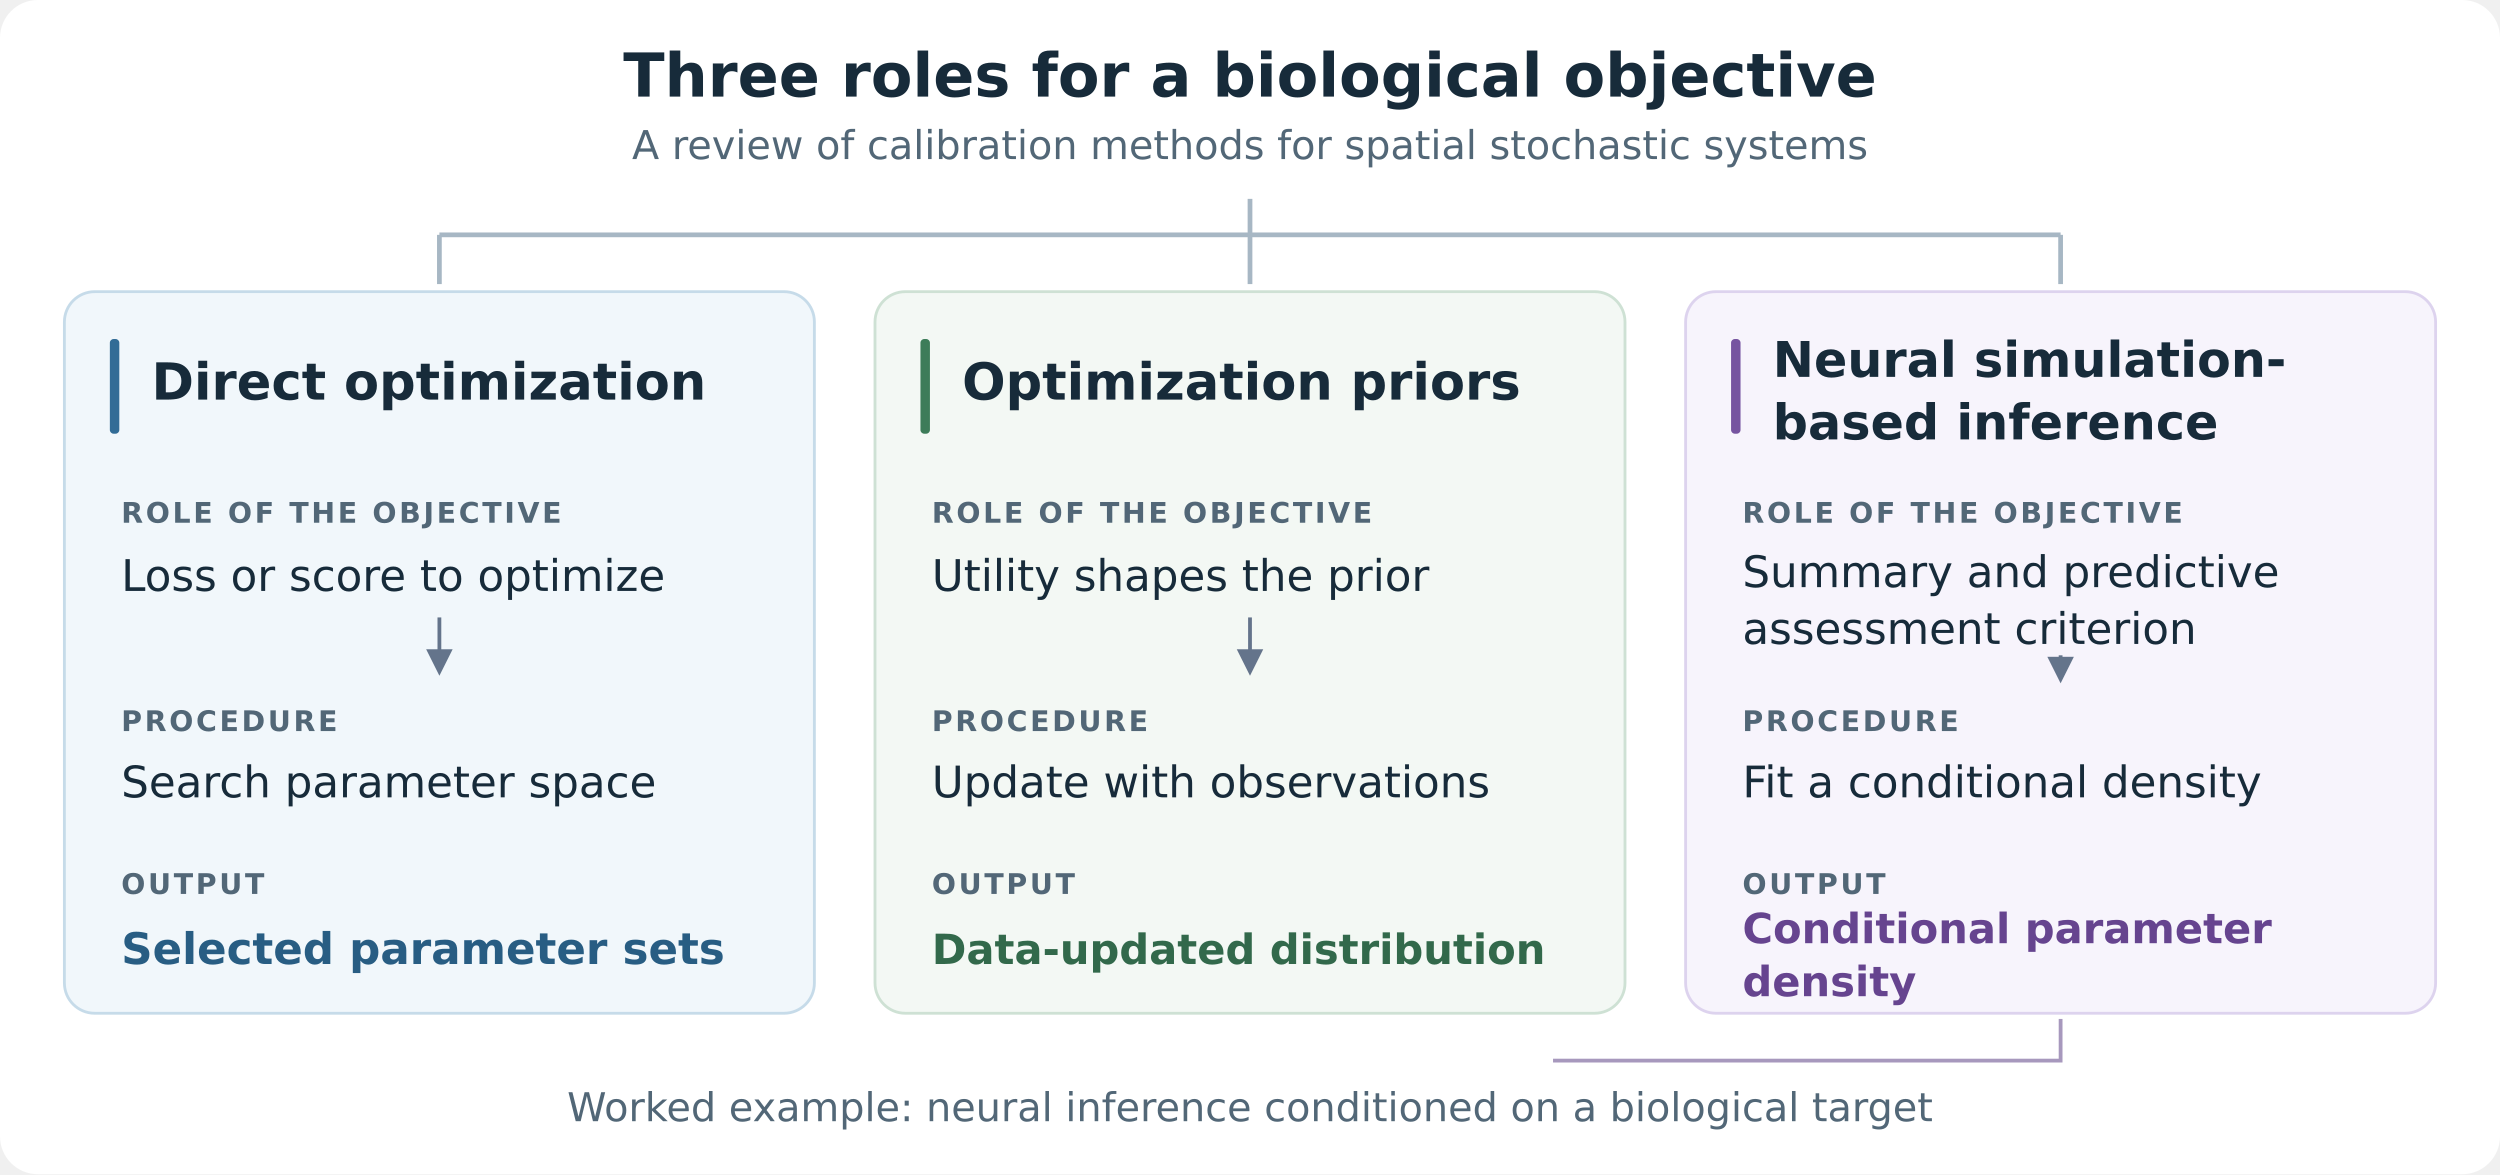
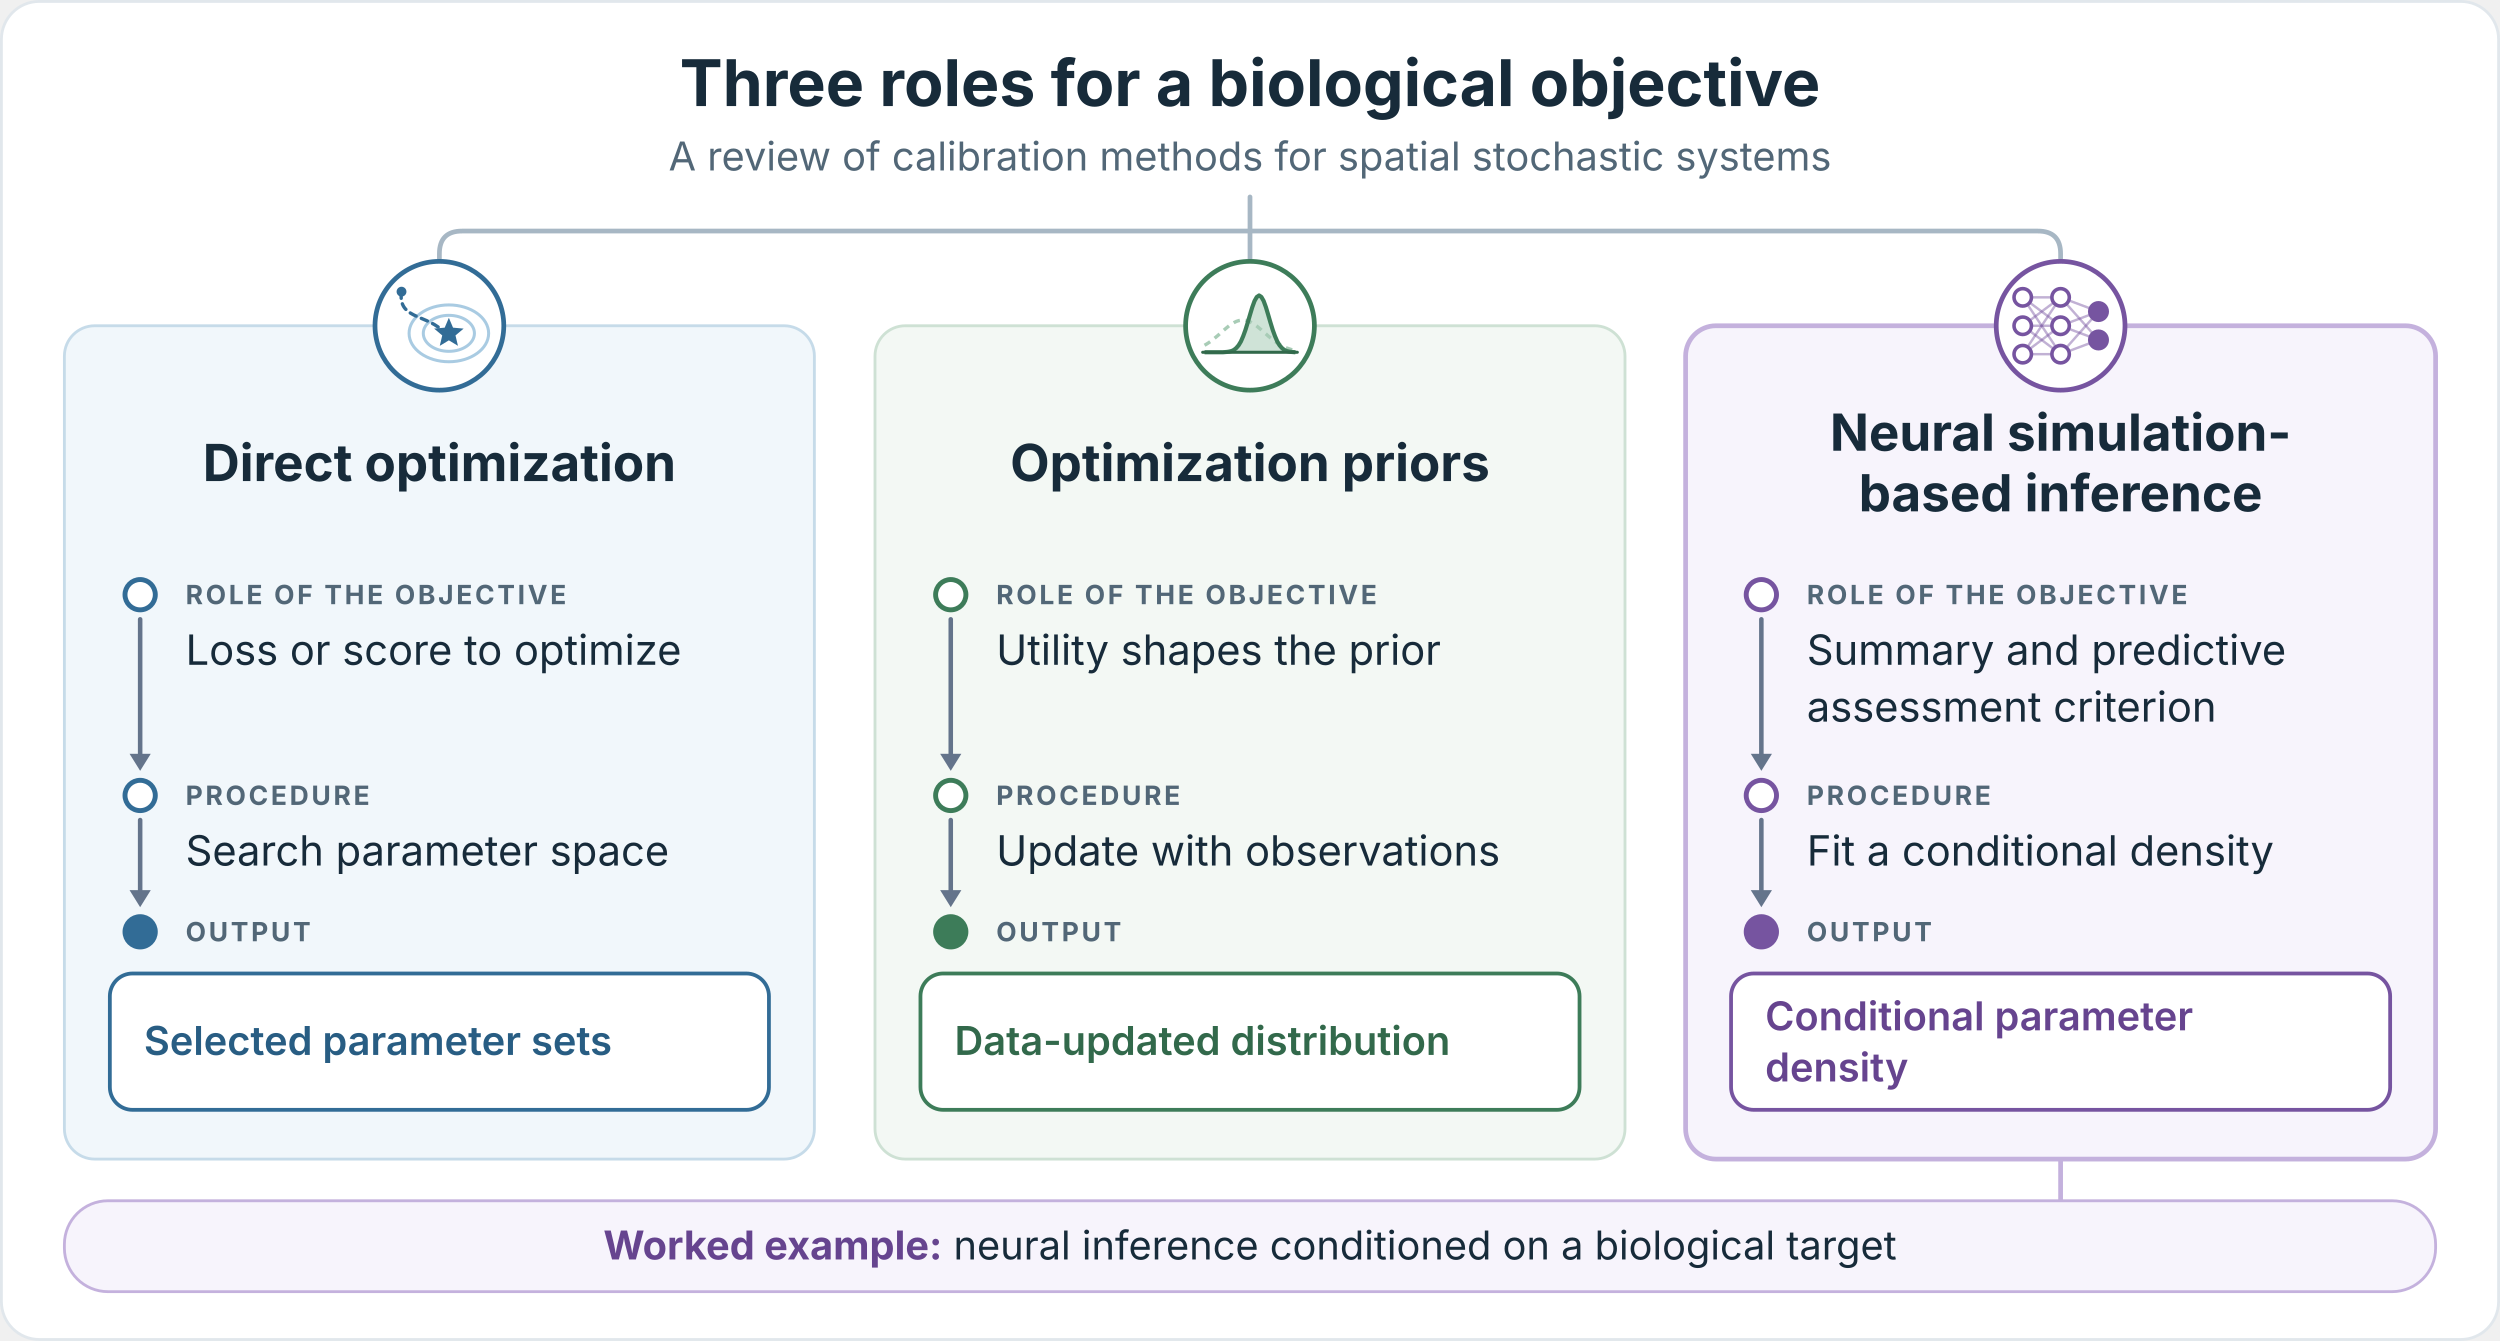
- <svg xmlns="http://www.w3.org/2000/svg" width="1320" height="620" viewBox="0 0 1320 620" role="img" aria-labelledby="title description">
-   <defs>
-     <marker id="arrow" viewBox="0 0 10 10" refX="8" refY="5" markerWidth="7" markerHeight="7" orient="auto-start-reverse">
-       <path d="M 0 0 L 10 5 L 0 10 z" fill="#64748b" />
-     </marker>
-   </defs>
-   <rect width="1320" height="620" rx="20" fill="#ffffff" />
-   <g font-family="DejaVu Sans, Arial, sans-serif" fill="#172b3a">
-     <text x="660" y="51" text-anchor="middle" font-size="32" font-weight="700">Three roles for a biological objective</text>
-     <text x="660" y="84" text-anchor="middle" font-size="21" fill="#526777">A review of calibration methods for spatial stochastic systems</text>
-     <path d="M660 105 V124 M232 124 H1088 M232 124 V150 M660 124 V150 M1088 124 V150" fill="none" stroke="#a7b7c4" stroke-width="2.5" />
-     <rect x="34" y="154" width="396" height="381" rx="16" fill="#f1f7fb" stroke="#c6dbe9" stroke-width="1.5" />
-     <rect x="462" y="154" width="396" height="381" rx="16" fill="#f3f8f4" stroke="#cee1d4" stroke-width="1.5" />
-     <rect x="890" y="154" width="396" height="381" rx="16" fill="#f7f4fc" stroke="#ddd3ee" stroke-width="1.5" />
-     <rect x="58" y="179" width="5" height="50" rx="2" fill="#326c96" />
-     <rect x="486" y="179" width="5" height="50" rx="2" fill="#3d7c59" />
-     <rect x="914" y="179" width="5" height="50" rx="2" fill="#7654a0" />
-     <text x="80" y="211" font-size="27" font-weight="700">Direct optimization</text>
-     <text x="508" y="211" font-size="27" font-weight="700">Optimization priors</text>
-     <text x="936" y="199" font-size="26" font-weight="700">Neural simulation-</text>
-     <text x="936" y="232" font-size="26" font-weight="700">based inference</text>
-     <g font-size="15" font-weight="700" letter-spacing="1.4" fill="#526777">
-       <text x="64" y="276">ROLE OF THE OBJECTIVE</text>
-       <text x="492" y="276">ROLE OF THE OBJECTIVE</text>
-       <text x="920" y="276">ROLE OF THE OBJECTIVE</text>
-       <text x="64" y="386">PROCEDURE</text>
-       <text x="492" y="386">PROCEDURE</text>
-       <text x="920" y="386">PROCEDURE</text>
-       <text x="64" y="472">OUTPUT</text>
-       <text x="492" y="472">OUTPUT</text>
-       <text x="920" y="472">OUTPUT</text>
+ <svg xmlns="http://www.w3.org/2000/svg" width="1320" height="708" viewBox="0 0 1320 708" role="img" aria-labelledby="title description">
+   <rect x="0.75" y="0.75" width="1318.5" height="706.5" rx="20" fill="#ffffff" stroke="#e1e7ec" stroke-width="1.5" />
+   <g font-family="Inter, -apple-system, BlinkMacSystemFont, 'Segoe UI', Helvetica, Arial, 'Liberation Sans', 'DejaVu Sans', sans-serif" fill="#172b3a">
+     <text x="660.0" y="56" text-anchor="middle" font-size="34" font-weight="700">Three roles for a biological objective</text>
+     <text x="660.0" y="90" text-anchor="middle" font-size="21" fill="#526777">A review of calibration methods for spatial stochastic systems</text>
+     <path d="M660.0 104 V122 M232.0 138 V134 Q232.0 122 244.0 122 H1076.0 Q1088.0 122 1088.0 134 V138 M660.0 122 V138" fill="none" stroke="#a7b7c4" stroke-width="2.5" stroke-linecap="round" />
+     <g id="direct-optimization">
+       <rect x="34" y="172" width="396" height="440" rx="16" fill="#f1f7fb" stroke="#c6dbe9" stroke-width="1.5" />
+       <text x="232.0" y="254" text-anchor="middle" font-size="27" font-weight="700">Direct optimization</text>
+       <path d="M74 327 V399.0" fill="none" stroke="#64748b" stroke-width="2.4" stroke-linecap="round" />
+       <path d="M68.4 398.0 H79.6 L74 407 Z" fill="#64748b" />
+       <path d="M74 433 V471.0" fill="none" stroke="#64748b" stroke-width="2.4" stroke-linecap="round" />
+       <path d="M68.4 470.0 H79.6 L74 479 Z" fill="#64748b" />
+       <circle cx="74" cy="314" r="8" fill="#ffffff" stroke="#326c96" stroke-width="2.6" />
+       <circle cx="74" cy="420" r="8" fill="#ffffff" stroke="#326c96" stroke-width="2.6" />
+       <circle cx="74" cy="492" r="8" fill="#326c96" stroke="#326c96" stroke-width="2.6" />
+       <text x="98" y="319" font-size="14" font-weight="700" letter-spacing="1.4" fill="#526777">ROLE OF THE OBJECTIVE</text>
+       <text x="98" y="425" font-size="14" font-weight="700" letter-spacing="1.4" fill="#526777">PROCEDURE</text>
+       <text x="98" y="497" font-size="14" font-weight="700" letter-spacing="1.4" fill="#526777">OUTPUT</text>
+       <text x="98" y="351" font-size="22">Loss or score to optimize</text>
+       <text x="98" y="457" font-size="22">Search parameter space</text>
+       <rect x="58" y="514" width="348" height="72" rx="12" fill="#ffffff" stroke="#326c96" stroke-width="2" />
+       <text x="76" y="557" font-size="21" font-weight="600" fill="#285d83">Selected parameter sets</text>
    </g>
-     <g font-size="23">
-       <text x="64" y="312">Loss or score to optimize</text>
-       <text x="492" y="312">Utility shapes the prior</text>
-       <text x="920" y="310">Summary and predictive</text>
-       <text x="920" y="340">assessment criterion</text>
-       <text x="64" y="421">Search parameter space</text>
-       <text x="492" y="421">Update with observations</text>
-       <text x="920" y="421">Fit a conditional density</text>
-       <text x="64" y="509" font-weight="600" fill="#285d83">Selected parameter sets</text>
-       <text x="492" y="509" font-size="22" font-weight="600" fill="#32694b">Data-updated distribution</text>
-       <text x="920" y="498" font-size="22" font-weight="600" fill="#66448f">Conditional parameter</text>
-       <text x="920" y="526" font-size="22" font-weight="600" fill="#66448f">density</text>
+     <circle cx="232.0" cy="172" r="34" fill="#ffffff" stroke="#326c96" stroke-width="2.5" />
+     <g id="motif-direct-optimization">
+       <ellipse cx="237.0" cy="176" rx="21" ry="15" fill="none" stroke="#a9cbe2" stroke-width="1.6" />
+       <ellipse cx="237.0" cy="176" rx="13.5" ry="9.5" fill="none" stroke="#a9cbe2" stroke-width="1.6" />
+       <path d="M212.0 154 C210.0 168 224.0 166 233.0 174" fill="none" stroke="#326c96" stroke-width="1.8" stroke-dasharray="3.5 3" stroke-linecap="round" />
+       <circle cx="212.0" cy="154" r="2.6" fill="#326c96" />
+       <polygon points="237.0,167.8 239.2,173.0 244.8,173.5 240.5,177.1 241.8,182.6 237.0,179.7 232.2,182.6 233.5,177.1 229.2,173.5 234.8,173.0" fill="#326c96" />
    </g>
-     <g stroke="#64748b" stroke-width="2" marker-end="url(#arrow)">
-       <path d="M232 326 V354" />
-       <path d="M660 326 V354" />
-       <path d="M1088 346 V358" />
+     <g id="optimization-priors">
+       <rect x="462" y="172" width="396" height="440" rx="16" fill="#f3f8f4" stroke="#cee1d4" stroke-width="1.5" />
+       <text x="660.0" y="254" text-anchor="middle" font-size="27" font-weight="700">Optimization priors</text>
+       <path d="M502 327 V399.0" fill="none" stroke="#64748b" stroke-width="2.4" stroke-linecap="round" />
+       <path d="M496.4 398.0 H507.6 L502 407 Z" fill="#64748b" />
+       <path d="M502 433 V471.0" fill="none" stroke="#64748b" stroke-width="2.4" stroke-linecap="round" />
+       <path d="M496.4 470.0 H507.6 L502 479 Z" fill="#64748b" />
+       <circle cx="502" cy="314" r="8" fill="#ffffff" stroke="#3d7c59" stroke-width="2.6" />
+       <circle cx="502" cy="420" r="8" fill="#ffffff" stroke="#3d7c59" stroke-width="2.6" />
+       <circle cx="502" cy="492" r="8" fill="#3d7c59" stroke="#3d7c59" stroke-width="2.6" />
+       <text x="526" y="319" font-size="14" font-weight="700" letter-spacing="1.4" fill="#526777">ROLE OF THE OBJECTIVE</text>
+       <text x="526" y="425" font-size="14" font-weight="700" letter-spacing="1.4" fill="#526777">PROCEDURE</text>
+       <text x="526" y="497" font-size="14" font-weight="700" letter-spacing="1.4" fill="#526777">OUTPUT</text>
+       <text x="526" y="351" font-size="22">Utility shapes the prior</text>
+       <text x="526" y="457" font-size="22">Update with observations</text>
+       <rect x="486" y="514" width="348" height="72" rx="12" fill="#ffffff" stroke="#3d7c59" stroke-width="2" />
+       <text x="504" y="557" font-size="21" font-weight="600" fill="#32694b">Data-updated distribution</text>
    </g>
-     <path d="M1088 538 V560 H820" fill="none" stroke="#a798bd" stroke-width="2" />
-     <text x="660" y="592" text-anchor="middle" font-size="21" fill="#526777">Worked example: neural inference conditioned on a biological target</text>
+     <circle cx="660.0" cy="172" r="34" fill="#ffffff" stroke="#3d7c59" stroke-width="2.5" />
+     <g id="motif-optimization-priors">
+       <path d="M636.0 182.3 L637.2 181.6 L638.4 180.8 L639.6 180.0 L640.8 179.0 L642.0 178.0 L643.2 177.0 L644.4 175.9 L645.6 174.8 L646.8 173.8 L648.0 172.8 L649.2 171.8 L650.4 171.0 L651.6 170.3 L652.8 169.7 L654.0 169.3 L655.2 169.1 L656.4 169.0 L657.6 169.1 L658.8 169.4 L660.0 169.9 L661.2 170.6 L662.4 171.3 L663.6 172.2 L664.8 173.2 L666.0 174.2 L667.2 175.3 L668.4 176.3 L669.6 177.4 L670.8 178.4 L672.0 179.4 L673.2 180.3 L674.4 181.1 L675.6 181.9 L676.8 182.6 L678.0 183.2 L679.2 183.7 L680.4 184.1 L681.6 184.5 L682.8 184.8 L684.0 185.1" fill="none" stroke="#a8ccb6" stroke-width="1.8" stroke-dasharray="3.5 3" />
+       <path d="M636.0 186.0 L637.2 186.0 L638.4 186.0 L639.6 186.0 L640.8 186.0 L642.0 186.0 L643.2 186.0 L644.4 186.0 L645.6 186.0 L646.8 185.9 L648.0 185.8 L649.2 185.6 L650.4 185.3 L651.6 184.7 L652.8 183.7 L654.0 182.3 L655.2 180.3 L656.4 177.5 L657.6 174.2 L658.8 170.3 L660.0 166.2 L661.2 162.2 L662.4 158.9 L663.6 156.8 L664.8 156.0 L666.0 156.8 L667.2 158.9 L668.4 162.2 L669.6 166.2 L670.8 170.3 L672.0 174.2 L673.2 177.5 L674.4 180.3 L675.6 182.3 L676.8 183.7 L678.0 184.7 L679.2 185.3 L680.4 185.6 L681.6 185.8 L682.8 185.9 L684.0 186.0 L684.0 186 L636.0 186 Z" fill="#a8ccb6" fill-opacity="0.55" />
+       <path d="M636.0 186.0 L637.2 186.0 L638.4 186.0 L639.6 186.0 L640.8 186.0 L642.0 186.0 L643.2 186.0 L644.4 186.0 L645.6 186.0 L646.8 185.9 L648.0 185.8 L649.2 185.6 L650.4 185.3 L651.6 184.7 L652.8 183.7 L654.0 182.3 L655.2 180.3 L656.4 177.5 L657.6 174.2 L658.8 170.3 L660.0 166.2 L661.2 162.2 L662.4 158.9 L663.6 156.8 L664.8 156.0 L666.0 156.8 L667.2 158.9 L668.4 162.2 L669.6 166.2 L670.8 170.3 L672.0 174.2 L673.2 177.5 L674.4 180.3 L675.6 182.3 L676.8 183.7 L678.0 184.7 L679.2 185.3 L680.4 185.6 L681.6 185.8 L682.8 185.9 L684.0 186.0" fill="none" stroke="#3d7c59" stroke-width="2.2" stroke-linejoin="round" />
+       <path d="M635.0 186 H685.0" stroke="#32694b" stroke-width="1.6" stroke-linecap="round" />
+     </g>
+     <g id="neural-sbi">
+       <rect x="890" y="172" width="396" height="440" rx="16" fill="#f7f4fc" stroke="#c4b1dd" stroke-width="2.5" />
+       <text x="1088.0" y="238" text-anchor="middle" font-size="27" font-weight="700">Neural simulation-</text>
+       <text x="1088.0" y="270" text-anchor="middle" font-size="27" font-weight="700">based inference</text>
+       <path d="M930 327 V399.0" fill="none" stroke="#64748b" stroke-width="2.4" stroke-linecap="round" />
+       <path d="M924.4 398.0 H935.6 L930 407 Z" fill="#64748b" />
+       <path d="M930 433 V471.0" fill="none" stroke="#64748b" stroke-width="2.4" stroke-linecap="round" />
+       <path d="M924.4 470.0 H935.6 L930 479 Z" fill="#64748b" />
+       <circle cx="930" cy="314" r="8" fill="#ffffff" stroke="#7654a0" stroke-width="2.6" />
+       <circle cx="930" cy="420" r="8" fill="#ffffff" stroke="#7654a0" stroke-width="2.6" />
+       <circle cx="930" cy="492" r="8" fill="#7654a0" stroke="#7654a0" stroke-width="2.6" />
+       <text x="954" y="319" font-size="14" font-weight="700" letter-spacing="1.4" fill="#526777">ROLE OF THE OBJECTIVE</text>
+       <text x="954" y="425" font-size="14" font-weight="700" letter-spacing="1.4" fill="#526777">PROCEDURE</text>
+       <text x="954" y="497" font-size="14" font-weight="700" letter-spacing="1.4" fill="#526777">OUTPUT</text>
+       <text x="954" y="351" font-size="22">Summary and predictive</text>
+       <text x="954" y="381" font-size="22">assessment criterion</text>
+       <text x="954" y="457" font-size="22">Fit a conditional density</text>
+       <rect x="914" y="514" width="348" height="72" rx="12" fill="#ffffff" stroke="#7654a0" stroke-width="2" />
+       <text x="932" y="544" font-size="21" font-weight="600" fill="#66448f">Conditional parameter</text>
+       <text x="932" y="571" font-size="21" font-weight="600" fill="#66448f">density</text>
+     </g>
+     <circle cx="1088.0" cy="172" r="34" fill="#ffffff" stroke="#7654a0" stroke-width="2.5" />
+     <g id="motif-neural-sbi">
+       <path d="M1068.0 157 L1088.0 157" stroke="#7654a0" stroke-opacity="0.45" stroke-width="1.3" />
+       <path d="M1068.0 157 L1088.0 172" stroke="#7654a0" stroke-opacity="0.45" stroke-width="1.3" />
+       <path d="M1068.0 157 L1088.0 187" stroke="#7654a0" stroke-opacity="0.45" stroke-width="1.3" />
+       <path d="M1068.0 172 L1088.0 157" stroke="#7654a0" stroke-opacity="0.45" stroke-width="1.3" />
+       <path d="M1068.0 172 L1088.0 172" stroke="#7654a0" stroke-opacity="0.45" stroke-width="1.3" />
+       <path d="M1068.0 172 L1088.0 187" stroke="#7654a0" stroke-opacity="0.45" stroke-width="1.3" />
+       <path d="M1068.0 187 L1088.0 157" stroke="#7654a0" stroke-opacity="0.45" stroke-width="1.3" />
+       <path d="M1068.0 187 L1088.0 172" stroke="#7654a0" stroke-opacity="0.45" stroke-width="1.3" />
+       <path d="M1068.0 187 L1088.0 187" stroke="#7654a0" stroke-opacity="0.45" stroke-width="1.3" />
+       <path d="M1088.0 157 L1108.0 164.5" stroke="#7654a0" stroke-opacity="0.45" stroke-width="1.3" />
+       <path d="M1088.0 157 L1108.0 179.5" stroke="#7654a0" stroke-opacity="0.45" stroke-width="1.3" />
+       <path d="M1088.0 172 L1108.0 164.5" stroke="#7654a0" stroke-opacity="0.45" stroke-width="1.3" />
+       <path d="M1088.0 172 L1108.0 179.5" stroke="#7654a0" stroke-opacity="0.45" stroke-width="1.3" />
+       <path d="M1088.0 187 L1108.0 164.5" stroke="#7654a0" stroke-opacity="0.45" stroke-width="1.3" />
+       <path d="M1088.0 187 L1108.0 179.5" stroke="#7654a0" stroke-opacity="0.45" stroke-width="1.3" />
+       <circle cx="1068.0" cy="157" r="4.6" fill="#ffffff" stroke="#7654a0" stroke-width="1.9" />
+       <circle cx="1068.0" cy="172" r="4.6" fill="#ffffff" stroke="#7654a0" stroke-width="1.9" />
+       <circle cx="1068.0" cy="187" r="4.6" fill="#ffffff" stroke="#7654a0" stroke-width="1.9" />
+       <circle cx="1088.0" cy="157" r="4.6" fill="#ffffff" stroke="#7654a0" stroke-width="1.9" />
+       <circle cx="1088.0" cy="172" r="4.6" fill="#ffffff" stroke="#7654a0" stroke-width="1.9" />
+       <circle cx="1088.0" cy="187" r="4.6" fill="#ffffff" stroke="#7654a0" stroke-width="1.9" />
+       <circle cx="1108.0" cy="164.5" r="4.6" fill="#7654a0" stroke="#7654a0" stroke-width="1.9" />
+       <circle cx="1108.0" cy="179.5" r="4.6" fill="#7654a0" stroke="#7654a0" stroke-width="1.9" />
+     </g>
+     <path d="M1088.0 612 V634" stroke="#c4b1dd" stroke-width="2.5" />
+     <g id="worked-example">
+       <rect x="34" y="634" width="1252" height="48" rx="23" fill="#f7f4fc" stroke="#c4b1dd" stroke-width="1.5" />
+       <text x="660.0" y="665" text-anchor="middle" font-size="21" fill="#172b3a">
+         <tspan font-weight="700" fill="#66448f">Worked example:</tspan> neural inference conditioned on a biological target</text>
+     </g>
  </g>
</svg>
